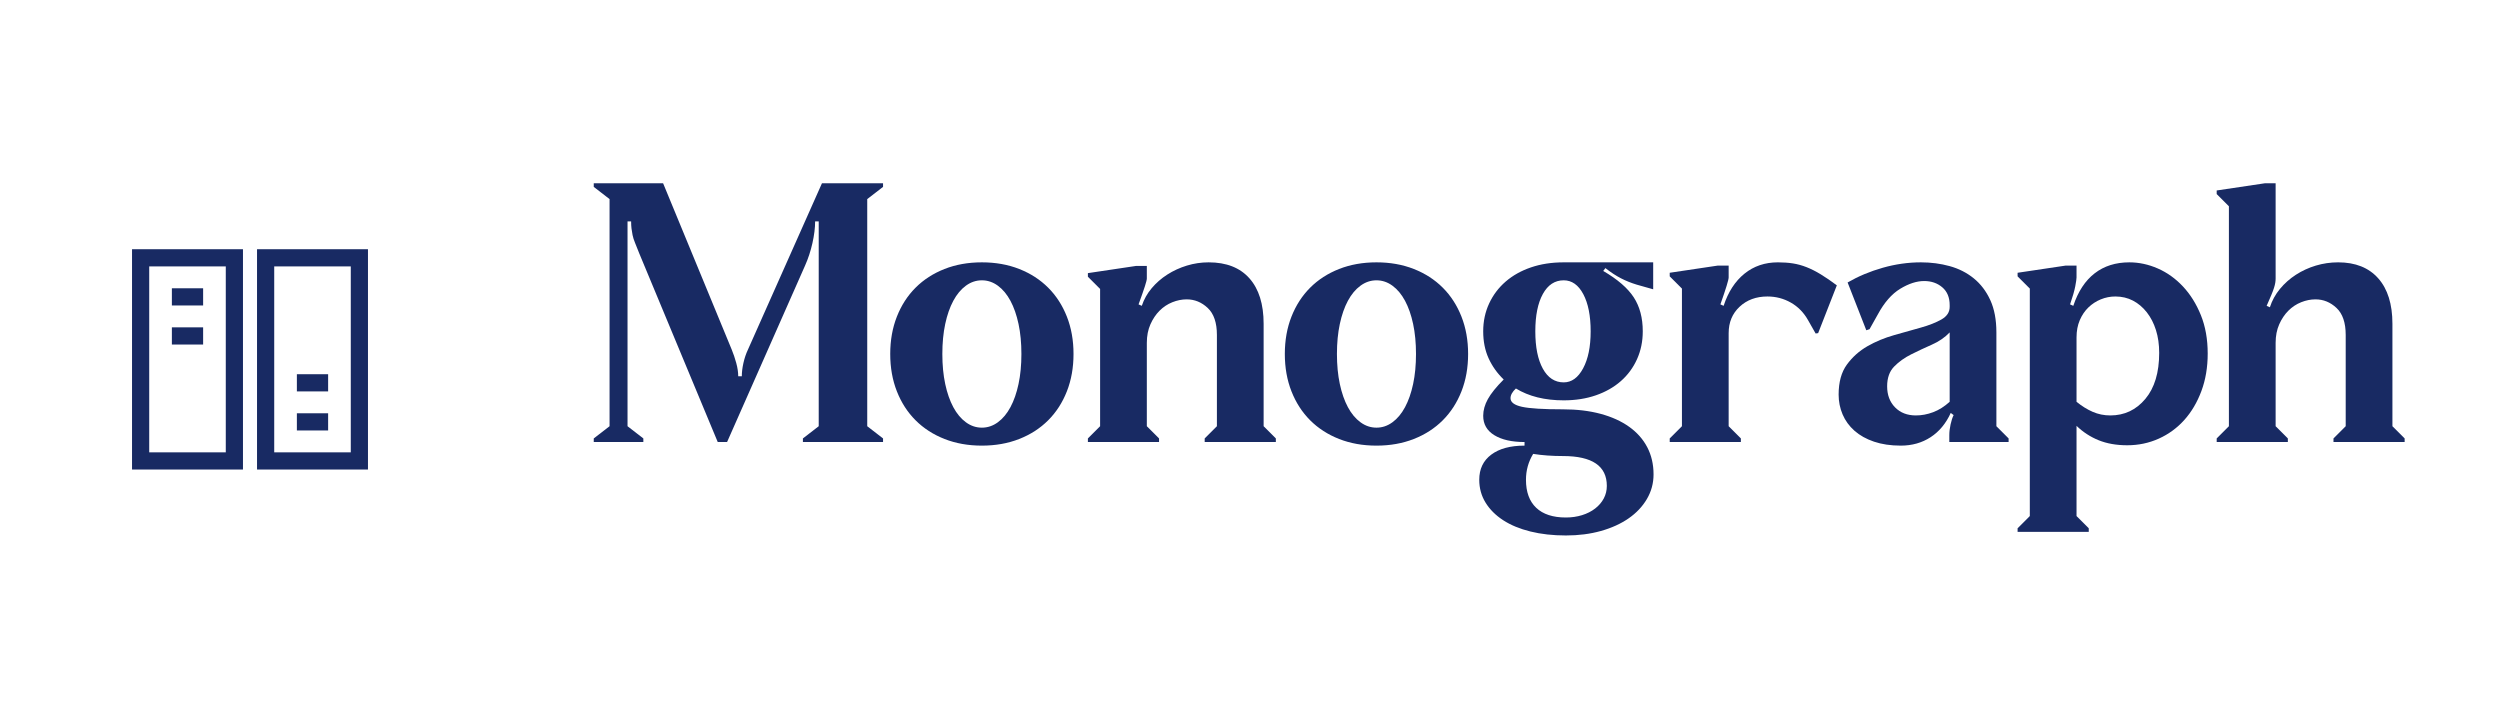
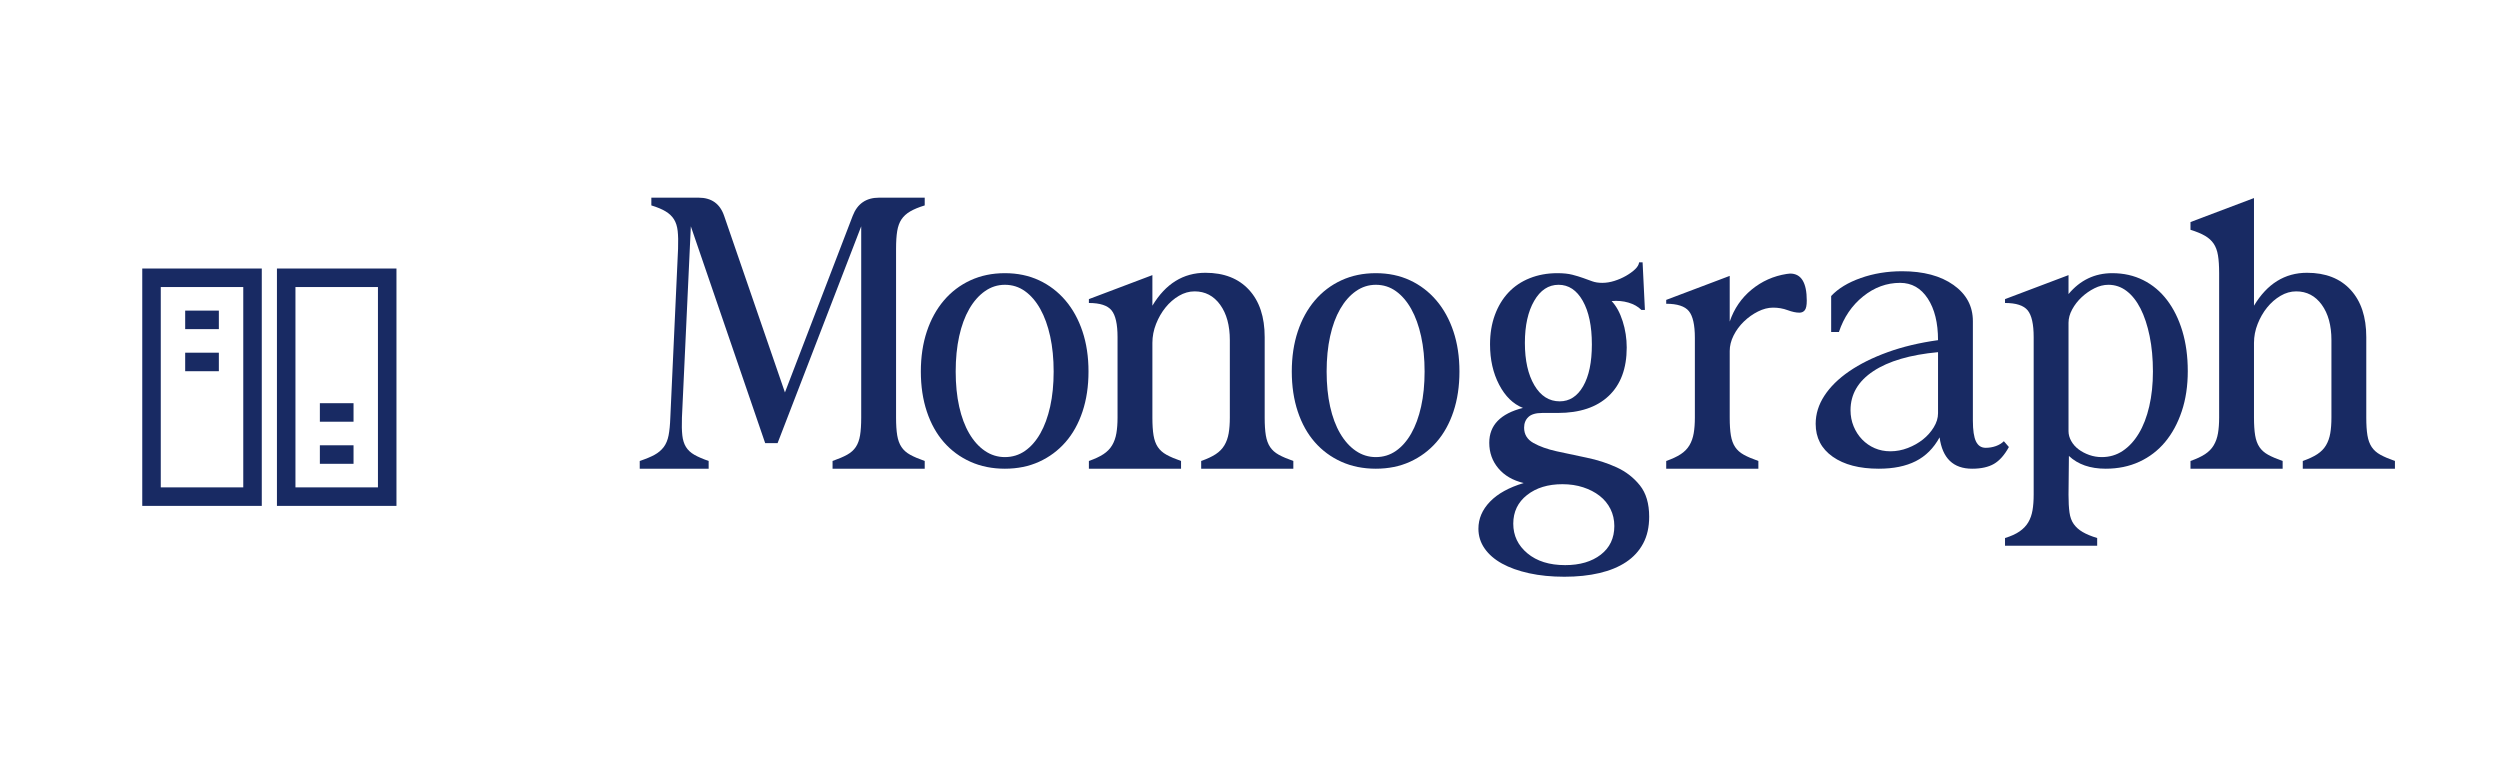
- <svg xmlns="http://www.w3.org/2000/svg" width="320" height="92" viewBox="0 0 320 92">
+ <svg xmlns="http://www.w3.org/2000/svg" width="297" height="92" viewBox="0 0 297 92">
  <g color="#182A63" transform="translate(12,26) scale(1.0)">
    <path d="M6 7h12v26H6zM22 7h12v26H22z" fill="none" stroke="#182A63" stroke-width="2.2" />
    <path d="M10 12h4M10 17h4M26 23h4M26 28h4" stroke="#182A63" stroke-width="2.2" />
  </g>
-   <path d="M401 0H375L157 524Q150 542 145.0 554.0Q140 566 138.0 576.0Q136 586 135.0 594.5Q134 603 134 614H124V44L168 10V0H30V10L74 44V676L30 710V720H223L414 257Q421 240 426.5 220.0Q432 200 432 183H442Q442 200 446.5 220.0Q451 240 459 257L665 720H835V710L791 676V44L835 10V0H612V10L656 44V614H646Q646 587 638.5 553.5Q631 520 618 491Z" transform="translate(74.62,56.58) scale(0.046,-0.046)" fill="#182A63" />
-   <path d="M20 245Q20 302 38.5 349.0Q57 396 90.5 429.5Q124 463 171.0 481.5Q218 500 275 500Q332 500 379.0 481.5Q426 463 459.5 429.5Q493 396 511.5 349.0Q530 302 530 245Q530 188 511.5 141.0Q493 94 459.5 60.5Q426 27 379.0 8.5Q332 -10 275 -10Q218 -10 171.0 8.5Q124 27 90.5 60.5Q57 94 38.5 141.0Q20 188 20 245ZM165 245Q165 199 173.0 161.5Q181 124 195.5 97.0Q210 70 230.5 55.0Q251 40 275 40Q299 40 319.5 55.0Q340 70 354.5 97.0Q369 124 377.0 161.5Q385 199 385 245Q385 291 377.0 328.5Q369 366 354.5 393.0Q340 420 319.5 435.0Q299 450 275 450Q251 450 230.5 435.0Q210 420 195.5 393.0Q181 366 173.0 328.5Q165 291 165 245Z" transform="translate(113.03,56.58) scale(0.046,-0.046)" fill="#182A63" />
-   <path d="M194 455Q194 450 188.5 433.0Q183 416 171 383L180 379Q189 406 207.5 428.0Q226 450 251.0 466.0Q276 482 305.5 491.0Q335 500 366 500Q440 500 479.5 455.5Q519 411 519 329V44L553 10V0H355V10L389 44V298Q389 349 363.5 373.0Q338 397 305 397Q285 397 265.0 389.0Q245 381 229.5 365.5Q214 350 204.0 327.5Q194 305 194 276V44L228 10V0H30V10L64 44V426L30 460V470L164 490H194Z" transform="translate(137.87,56.58) scale(0.046,-0.046)" fill="#182A63" />
-   <path d="M20 245Q20 302 38.5 349.0Q57 396 90.5 429.5Q124 463 171.0 481.5Q218 500 275 500Q332 500 379.0 481.5Q426 463 459.5 429.5Q493 396 511.5 349.0Q530 302 530 245Q530 188 511.5 141.0Q493 94 459.5 60.5Q426 27 379.0 8.5Q332 -10 275 -10Q218 -10 171.0 8.5Q124 27 90.5 60.5Q57 94 38.5 141.0Q20 188 20 245ZM165 245Q165 199 173.0 161.5Q181 124 195.5 97.0Q210 70 230.5 55.0Q251 40 275 40Q299 40 319.5 55.0Q340 70 354.5 97.0Q369 124 377.0 161.5Q385 199 385 245Q385 291 377.0 328.5Q369 366 354.5 393.0Q340 420 319.5 435.0Q299 450 275 450Q251 450 230.5 435.0Q210 420 195.5 393.0Q181 366 173.0 328.5Q165 291 165 245Z" transform="translate(163.538,56.58) scale(0.046,-0.046)" fill="#182A63" />
-   <path d="M147 0Q94 0 63.0 19.0Q32 38 32 73Q32 96 45.0 119.5Q58 143 89 174Q62 200 47.0 233.0Q32 266 32 308Q32 350 48.5 385.5Q65 421 94.5 446.5Q124 472 165.0 486.0Q206 500 256 500H505V425L459 438Q436 445 415.5 455.5Q395 466 372 484L366 476Q426 441 451.0 402.5Q476 364 476 308Q476 266 460.0 230.5Q444 195 415.0 169.5Q386 144 345.5 130.0Q305 116 256 116Q177 116 123 149Q108 135 108 122Q108 105 140.0 98.0Q172 91 254 91Q312 91 358.5 78.5Q405 66 438.0 42.5Q471 19 488.5 -14.5Q506 -48 506 -90Q506 -127 487.5 -158.5Q469 -190 436.5 -212.5Q404 -235 359.5 -247.5Q315 -260 262 -260Q208 -260 163.5 -249.0Q119 -238 87.5 -217.5Q56 -197 38.5 -168.5Q21 -140 21 -105Q21 -60 54.5 -35.0Q88 -10 147 -10ZM177 308Q177 242 198.0 204.0Q219 166 256 166Q289 166 310.0 205.0Q331 244 331 308Q331 373 310.5 411.5Q290 450 256 450Q219 450 198.0 412.0Q177 374 177 308ZM151 -105Q151 -156 179.5 -183.0Q208 -210 262 -210Q286 -210 307.0 -203.5Q328 -197 343.5 -185.0Q359 -173 367.5 -157.0Q376 -141 376 -122Q376 -39 254 -39Q209 -39 171 -33Q151 -66 151 -105Z" transform="translate(188.378,56.58) scale(0.046,-0.046)" fill="#182A63" />
-   <path d="M331 500Q354 500 373.0 497.0Q392 494 411.0 486.5Q430 479 450.5 466.5Q471 454 495 436L443 303L436 302L415 339Q397 371 367.0 388.0Q337 405 302 405Q255 405 224.5 376.5Q194 348 194 303V44L228 10V0H30V10L64 44V427L30 461V471L164 491H194V458Q194 448 171 383L180 379Q199 437 238.0 468.5Q277 500 331 500Z" transform="translate(212.344,56.58) scale(0.046,-0.046)" fill="#182A63" />
-   <path d="M332 81Q312 37 276.0 13.5Q240 -10 193 -10Q151 -10 118.5 1.0Q86 12 64.0 31.5Q42 51 31.0 77.0Q20 103 20 132Q20 184 43.0 215.5Q66 247 100.0 266.5Q134 286 174.5 297.5Q215 309 249.0 318.5Q283 328 306.0 341.0Q329 354 329 376V381Q329 413 308.5 430.5Q288 448 258 448Q227 448 191.5 426.5Q156 405 129 355L106 314L97 311L45 444Q90 470 143.0 485.0Q196 500 249 500Q291 500 329.0 489.5Q367 479 396.0 455.5Q425 432 442.0 395.0Q459 358 459 305V44L493 10V0H328V19Q328 33 331.5 49.0Q335 65 340 75ZM155 155Q155 119 177.0 96.5Q199 74 235 74Q259 74 283.0 83.0Q307 92 329 112V305Q309 284 279.5 271.0Q250 258 222.0 244.0Q194 230 174.5 210.0Q155 190 155 155Z" transform="translate(234.424,56.58) scale(0.046,-0.046)" fill="#182A63" />
-   <path d="M424 248Q424 283 415.0 311.5Q406 340 389.5 361.0Q373 382 351.0 393.5Q329 405 302 405Q281 405 261.5 397.0Q242 389 227.0 374.5Q212 360 203.0 339.0Q194 318 194 291V112Q216 94 239.0 84.0Q262 74 288 74Q347 74 385.5 120.0Q424 166 424 248ZM228 -240V-250H30V-240L64 -206V427L30 461V471L164 491H194V458Q194 452 190.5 433.5Q187 415 176 383L185 379Q205 439 244.5 469.5Q284 500 341 500Q381 500 420.0 483.0Q459 466 490.0 433.0Q521 400 540.0 353.0Q559 306 559 246Q559 189 541.5 142.0Q524 95 494.0 61.5Q464 28 423.0 9.5Q382 -9 335 -9Q290 -9 255.5 5.0Q221 19 194 45V-206Z" transform="translate(256.872,56.58) scale(0.046,-0.046)" fill="#182A63" />
-   <path d="M194 455Q194 449 193.0 443.0Q192 437 189.5 429.0Q187 421 182.0 409.0Q177 397 169 379L178 375Q187 403 206.0 426.0Q225 449 250.5 465.5Q276 482 306.0 491.0Q336 500 368 500Q440 500 479.5 455.5Q519 411 519 329V44L553 10V0H355V10L389 44V298Q389 349 363.5 373.0Q338 397 305 397Q285 397 265.0 389.0Q245 381 229.5 365.5Q214 350 204.0 327.5Q194 305 194 276V44L228 10V0H30V10L64 44V656L30 690V700L164 720H194Z" transform="translate(282.356,56.58) scale(0.046,-0.046)" fill="#182A63" />
+   <path d="M192 700Q242 700 258 653L415 197L590 653Q608 700 658 700H776V680Q753 673 738.5 664.5Q724 656 716.0 644.0Q708 632 705.0 614.0Q702 596 702 568V132Q702 104 705.0 86.0Q708 68 716.0 56.0Q724 44 738.5 36.0Q753 28 776 20V0H538V20Q561 28 575.5 36.0Q590 44 598.0 56.0Q606 68 609.0 86.0Q612 104 612 132V626L396 66H364L172 626L149 132Q148 104 150.0 86.0Q152 68 159.5 56.0Q167 44 181.0 36.0Q195 28 218 20V0H40V20Q64 28 78.5 36.0Q93 44 102.0 56.0Q111 68 114.5 86.0Q118 104 119 132L139 568Q140 596 138.0 614.0Q136 632 128.5 644.0Q121 656 107.0 664.5Q93 673 70 680V700Z" transform="translate(74.16,55.683) scale(0.046,-0.046)" fill="#182A63" />
+   <path d="M257 0Q208 0 168.0 18.0Q128 36 99.5 68.5Q71 101 55.5 147.5Q40 194 40 251Q40 308 55.5 354.5Q71 401 99.5 434.5Q128 468 168.0 486.5Q208 505 257 505Q306 505 345.5 486.5Q385 468 413.5 434.5Q442 401 457.5 354.5Q473 308 473 251Q473 194 457.5 147.5Q442 101 413.5 68.5Q385 36 345.5 18.0Q306 0 257 0ZM257 30Q286 30 309.0 46.0Q332 62 348.5 91.0Q365 120 374.0 160.5Q383 201 383 251Q383 301 374.0 342.0Q365 383 348.5 412.5Q332 442 309.0 458.5Q286 475 257 475Q229 475 205.5 458.5Q182 442 165.0 412.5Q148 383 139.0 342.0Q130 301 130 251Q130 201 139.0 160.5Q148 120 165.0 91.0Q182 62 205.5 46.0Q229 30 257 30Z" transform="translate(107.556,55.683) scale(0.046,-0.046)" fill="#182A63" />
+   <path d="M114 132V340Q114 390 98.5 409.0Q83 428 40 428V438L204 500V421Q255 506 341 506Q413 506 453.5 462.0Q494 418 494 340V132Q494 104 497.0 86.0Q500 68 508.0 56.0Q516 44 530.5 36.0Q545 28 568 20V0H330V20Q353 28 367.5 37.5Q382 47 390.0 60.5Q398 74 401.0 91.5Q404 109 404 132V332Q404 389 379.0 423.5Q354 458 313 458Q292 458 272.5 446.5Q253 435 238.0 416.5Q223 398 213.5 374.0Q204 350 204 325V132Q204 104 207.0 86.0Q210 68 218.0 56.0Q226 44 240.5 36.0Q255 28 278 20V0H40V20Q63 28 77.5 37.5Q92 47 100.0 60.5Q108 74 111.0 91.5Q114 109 114 132Z" transform="translate(127.52,55.683) scale(0.046,-0.046)" fill="#182A63" />
+   <path d="M257 0Q208 0 168.0 18.0Q128 36 99.5 68.5Q71 101 55.5 147.5Q40 194 40 251Q40 308 55.5 354.5Q71 401 99.5 434.5Q128 468 168.0 486.5Q208 505 257 505Q306 505 345.5 486.5Q385 468 413.5 434.5Q442 401 457.5 354.5Q473 308 473 251Q473 194 457.5 147.5Q442 101 413.5 68.5Q385 36 345.5 18.0Q306 0 257 0ZM257 30Q286 30 309.0 46.0Q332 62 348.5 91.0Q365 120 374.0 160.5Q383 201 383 251Q383 301 374.0 342.0Q365 383 348.5 412.5Q332 442 309.0 458.5Q286 475 257 475Q229 475 205.5 458.5Q182 442 165.0 412.5Q148 383 139.0 342.0Q130 301 130 251Q130 201 139.0 160.5Q148 120 165.0 91.0Q182 62 205.5 46.0Q229 30 257 30Z" transform="translate(151.624,55.683) scale(0.046,-0.046)" fill="#182A63" />
+   <path d="M155 157Q117 172 93.5 217.0Q70 262 70 321Q70 363 82.5 397.0Q95 431 117.5 455.0Q140 479 172.5 492.0Q205 505 244 505Q267 505 282.5 501.0Q298 497 310.5 492.5Q323 488 334.0 484.0Q345 480 360 480Q375 480 391.0 485.0Q407 490 421.0 498.0Q435 506 444.5 515.0Q454 524 455 533H464L470 410H461Q448 423 427.5 429.0Q407 435 384 433Q402 414 412.5 381.0Q423 348 423 313Q423 232 376.5 188.0Q330 144 245 144H205Q180 144 169.0 133.5Q158 123 158 106Q158 80 182.0 66.5Q206 53 242.0 45.0Q278 37 319.5 28.5Q361 20 397.0 3.5Q433 -13 457.0 -43.0Q481 -73 481 -124Q481 -164 465.5 -193.0Q450 -222 421.5 -241.0Q393 -260 352.5 -269.5Q312 -279 262 -279Q212 -279 171.0 -270.0Q130 -261 101.0 -245.0Q72 -229 56.0 -206.0Q40 -183 40 -155Q40 -116 70.0 -85.0Q100 -54 157 -37Q115 -27 91.5 1.0Q68 29 68 67Q68 135 155 157ZM264 -249Q321 -249 356.0 -222.0Q391 -195 391 -148Q391 -124 381.0 -104.0Q371 -84 353.0 -70.0Q335 -56 310.5 -48.0Q286 -40 257 -40Q201 -40 165.5 -68.0Q130 -96 130 -142Q130 -188 166.5 -218.5Q203 -249 264 -249ZM333 321Q333 392 309.5 433.5Q286 475 247 475Q208 475 184.0 433.5Q160 392 160 325Q160 257 184.5 215.5Q209 174 250 174Q288 174 310.5 213.0Q333 252 333 321Z" transform="translate(173.796,55.683) scale(0.046,-0.046)" fill="#182A63" />
+   <path d="M351 503Q353 503 355.5 503.5Q358 504 360 504Q403 504 403 434Q403 416 398.0 409.5Q393 403 384 403Q371 403 353.5 409.5Q336 416 316 416Q297 416 277.0 406.0Q257 396 240.5 380.0Q224 364 214.0 344.0Q204 324 204 304V132Q204 104 207.0 86.0Q210 68 218.0 56.0Q226 44 240.5 36.0Q255 28 278 20V0H40V20Q63 28 77.5 37.5Q92 47 100.0 60.5Q108 74 111.0 91.5Q114 109 114 132V338Q114 388 98.5 407.0Q83 426 40 426V436L204 498V380Q221 430 260.5 462.5Q300 495 351 503Z" transform="translate(196.106,55.683) scale(0.046,-0.046)" fill="#182A63" />
+   <path d="M360 81Q337 39 298.5 19.5Q260 0 203 0Q128 0 84.0 31.0Q40 62 40 116Q40 154 62.5 188.5Q85 223 126.5 251.5Q168 280 226.0 301.0Q284 322 356 332Q356 399 329.5 439.5Q303 480 258 480Q206 480 162.5 445.0Q119 410 100 353H80V446Q107 475 156.5 492.5Q206 510 263 510Q346 510 396.0 474.5Q446 439 446 381V124Q446 87 454.0 70.5Q462 54 479 54Q493 54 505.5 58.5Q518 63 526 71L539 56Q522 25 500.5 12.5Q479 0 444 0Q371 0 360 81ZM356 301Q248 291 189.0 252.0Q130 213 130 151Q130 129 138.0 109.5Q146 90 160.0 75.5Q174 61 192.5 53.0Q211 45 233 45Q256 45 278.0 53.5Q300 62 317.0 75.5Q334 89 345.0 107.0Q356 125 356 143Z" transform="translate(213.862,55.683) scale(0.046,-0.046)" fill="#182A63" />
+   <path d="M204 -67Q204 -95 206.5 -113.0Q209 -131 217.5 -143.0Q226 -155 240.5 -163.5Q255 -172 278 -179V-199H40V-179Q63 -172 77.5 -162.0Q92 -152 100.0 -138.5Q108 -125 111.0 -107.5Q114 -90 114 -67V340Q114 390 98.5 409.0Q83 428 40 428V438L204 500V451Q249 505 317 505Q361 505 397.0 487.0Q433 469 458.5 435.5Q484 402 498.0 355.5Q512 309 512 252Q512 195 496.5 148.5Q481 102 453.5 69.0Q426 36 387.0 18.0Q348 0 300 0Q240 0 205 33ZM307 475Q289 475 271.0 466.0Q253 457 238.0 443.0Q223 429 213.5 411.5Q204 394 204 377V97Q204 84 211.0 71.5Q218 59 230.0 50.0Q242 41 257.5 35.5Q273 30 290 30Q320 30 344.0 46.0Q368 62 385.5 91.0Q403 120 412.5 161.0Q422 202 422 251Q422 301 413.5 342.5Q405 384 390.0 413.5Q375 443 354.0 459.0Q333 475 307 475Z" transform="translate(236.356,55.683) scale(0.046,-0.046)" fill="#182A63" />
+   <path d="M114 132V505Q114 533 111.0 551.0Q108 569 100.0 581.0Q92 593 77.5 601.5Q63 610 40 617V637L204 699V421Q255 506 341 506Q413 506 453.5 462.0Q494 418 494 340V132Q494 104 497.0 86.0Q500 68 508.0 56.0Q516 44 530.5 36.0Q545 28 568 20V0H330V20Q353 28 367.5 37.5Q382 47 390.0 60.5Q398 74 401.0 91.5Q404 109 404 132V332Q404 389 379.0 423.5Q354 458 313 458Q292 458 272.5 446.5Q253 435 238.0 416.5Q223 398 213.5 374.0Q204 350 204 325V132Q204 104 207.0 86.0Q210 68 218.0 56.0Q226 44 240.5 36.0Q255 28 278 20V0H40V20Q63 28 77.5 37.5Q92 47 100.0 60.5Q108 74 111.0 91.5Q114 109 114 132Z" transform="translate(258.39,55.683) scale(0.046,-0.046)" fill="#182A63" />
</svg>
